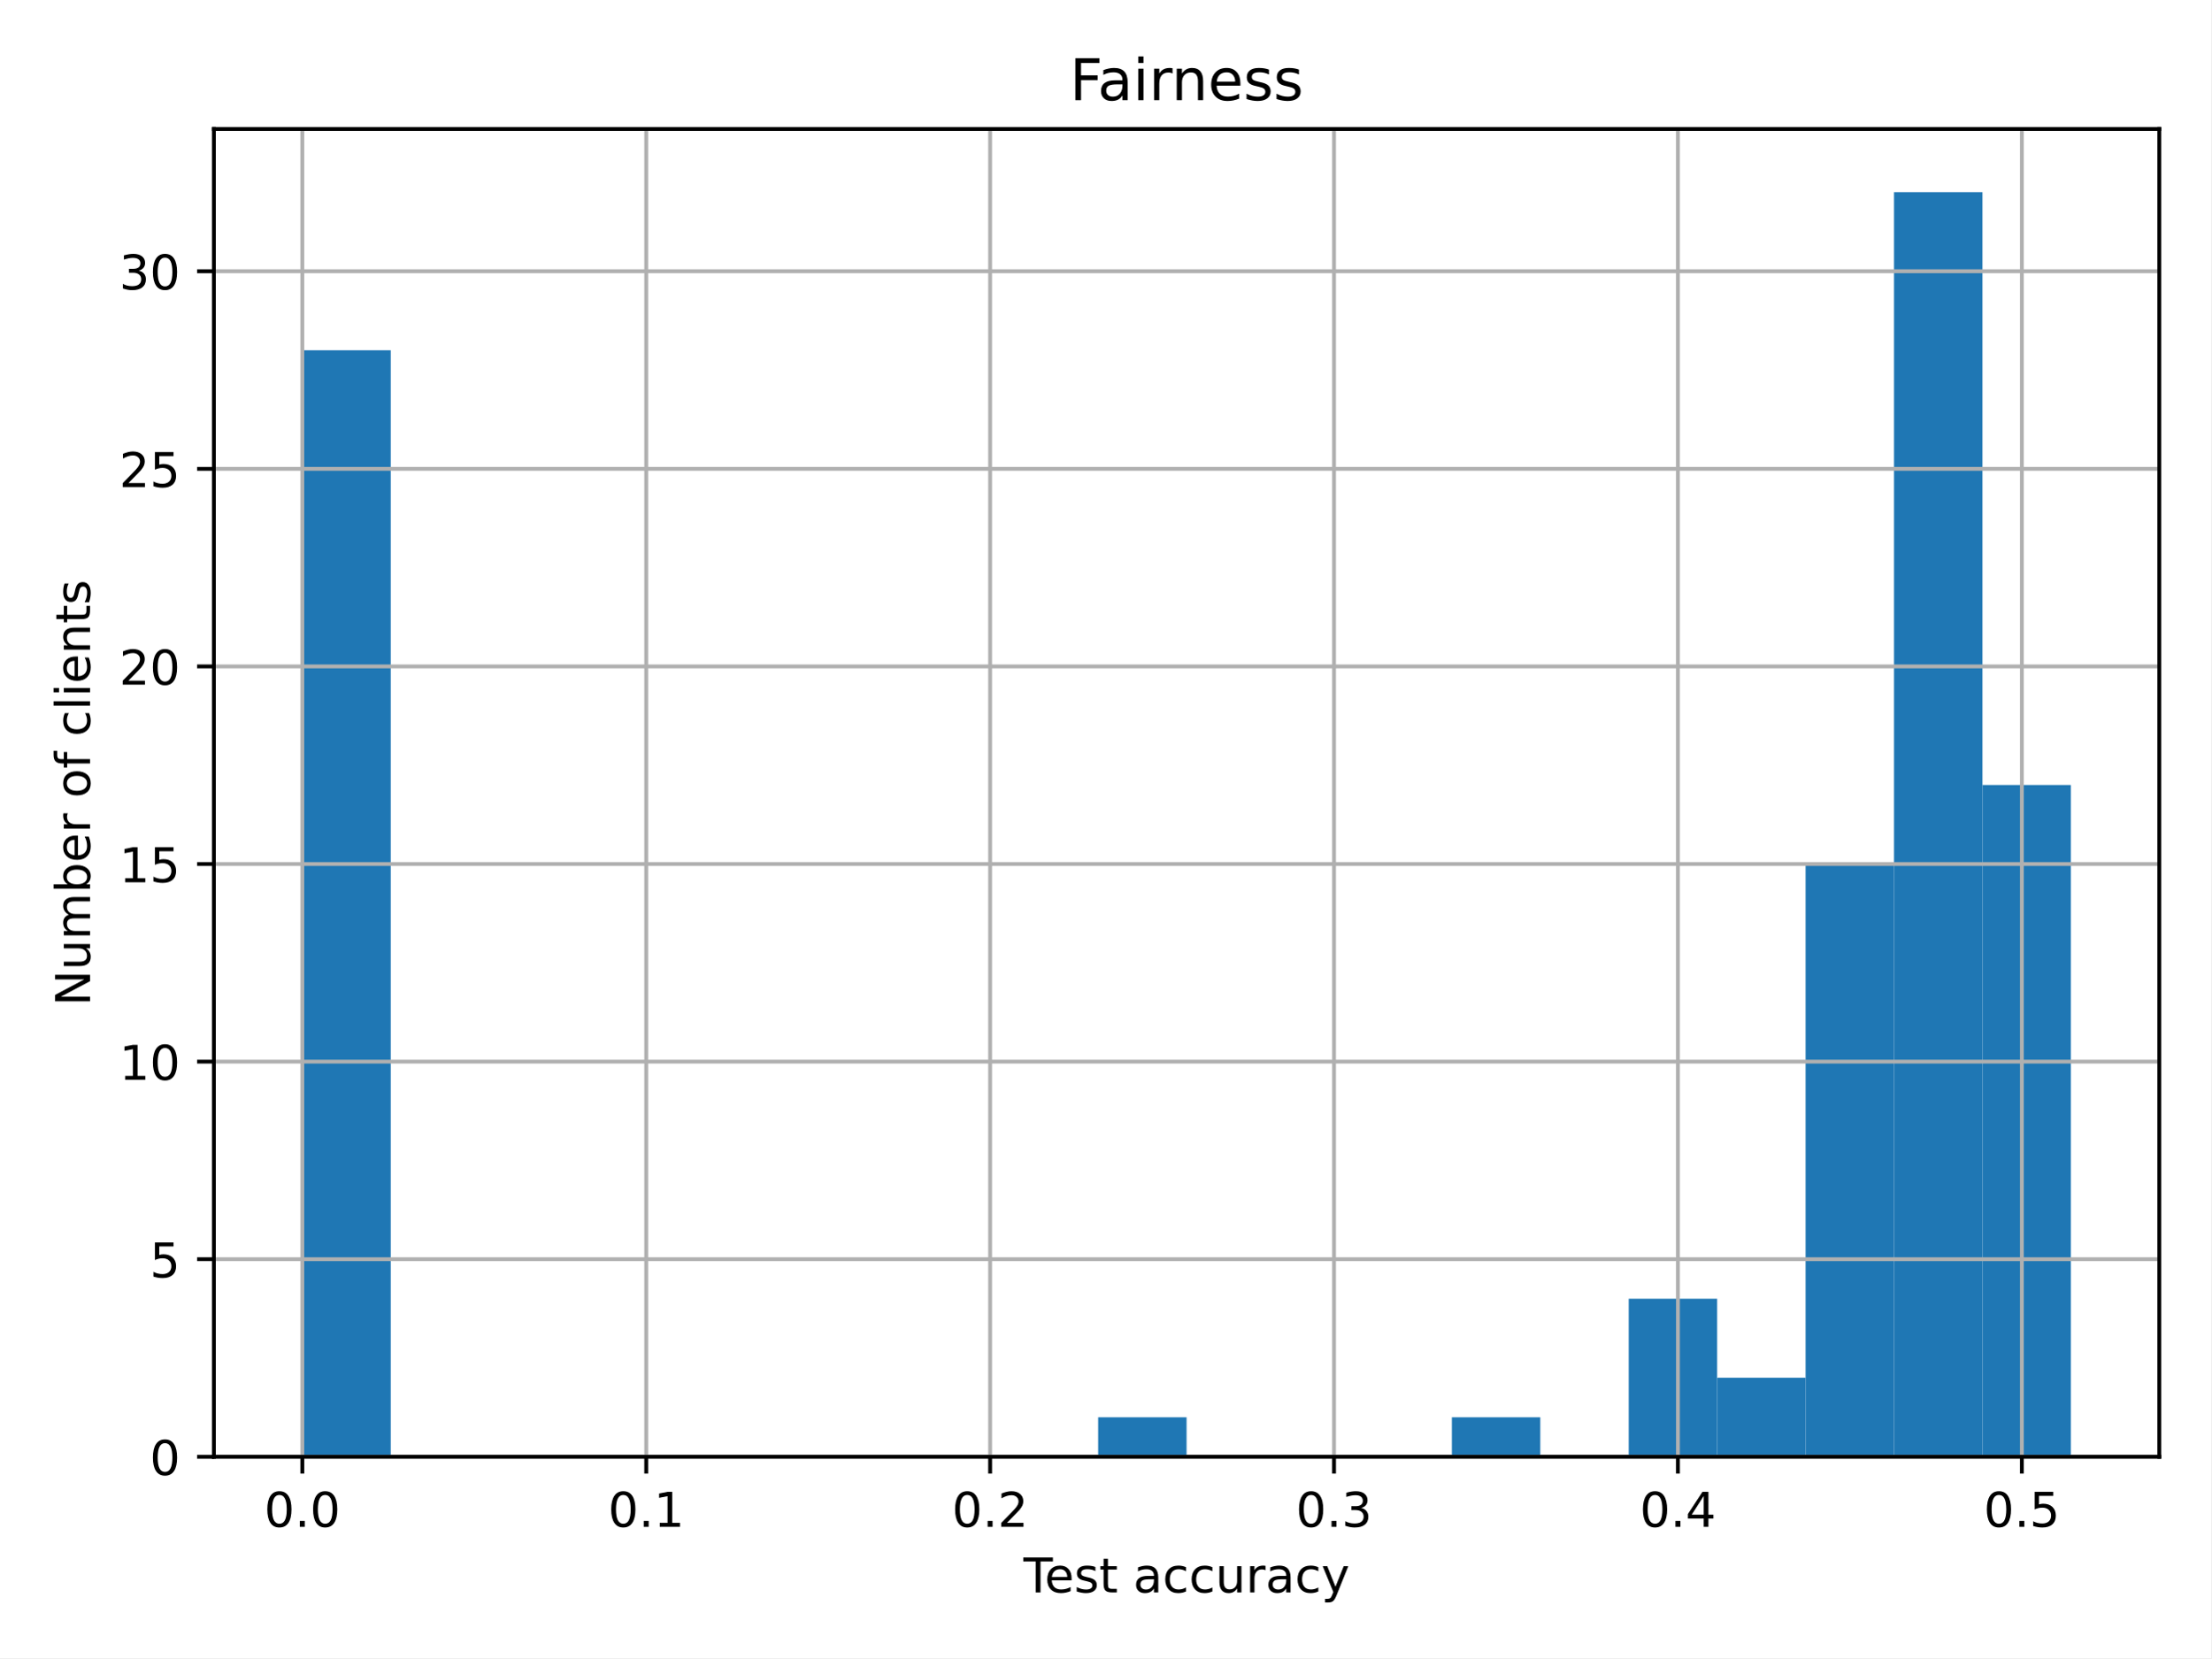
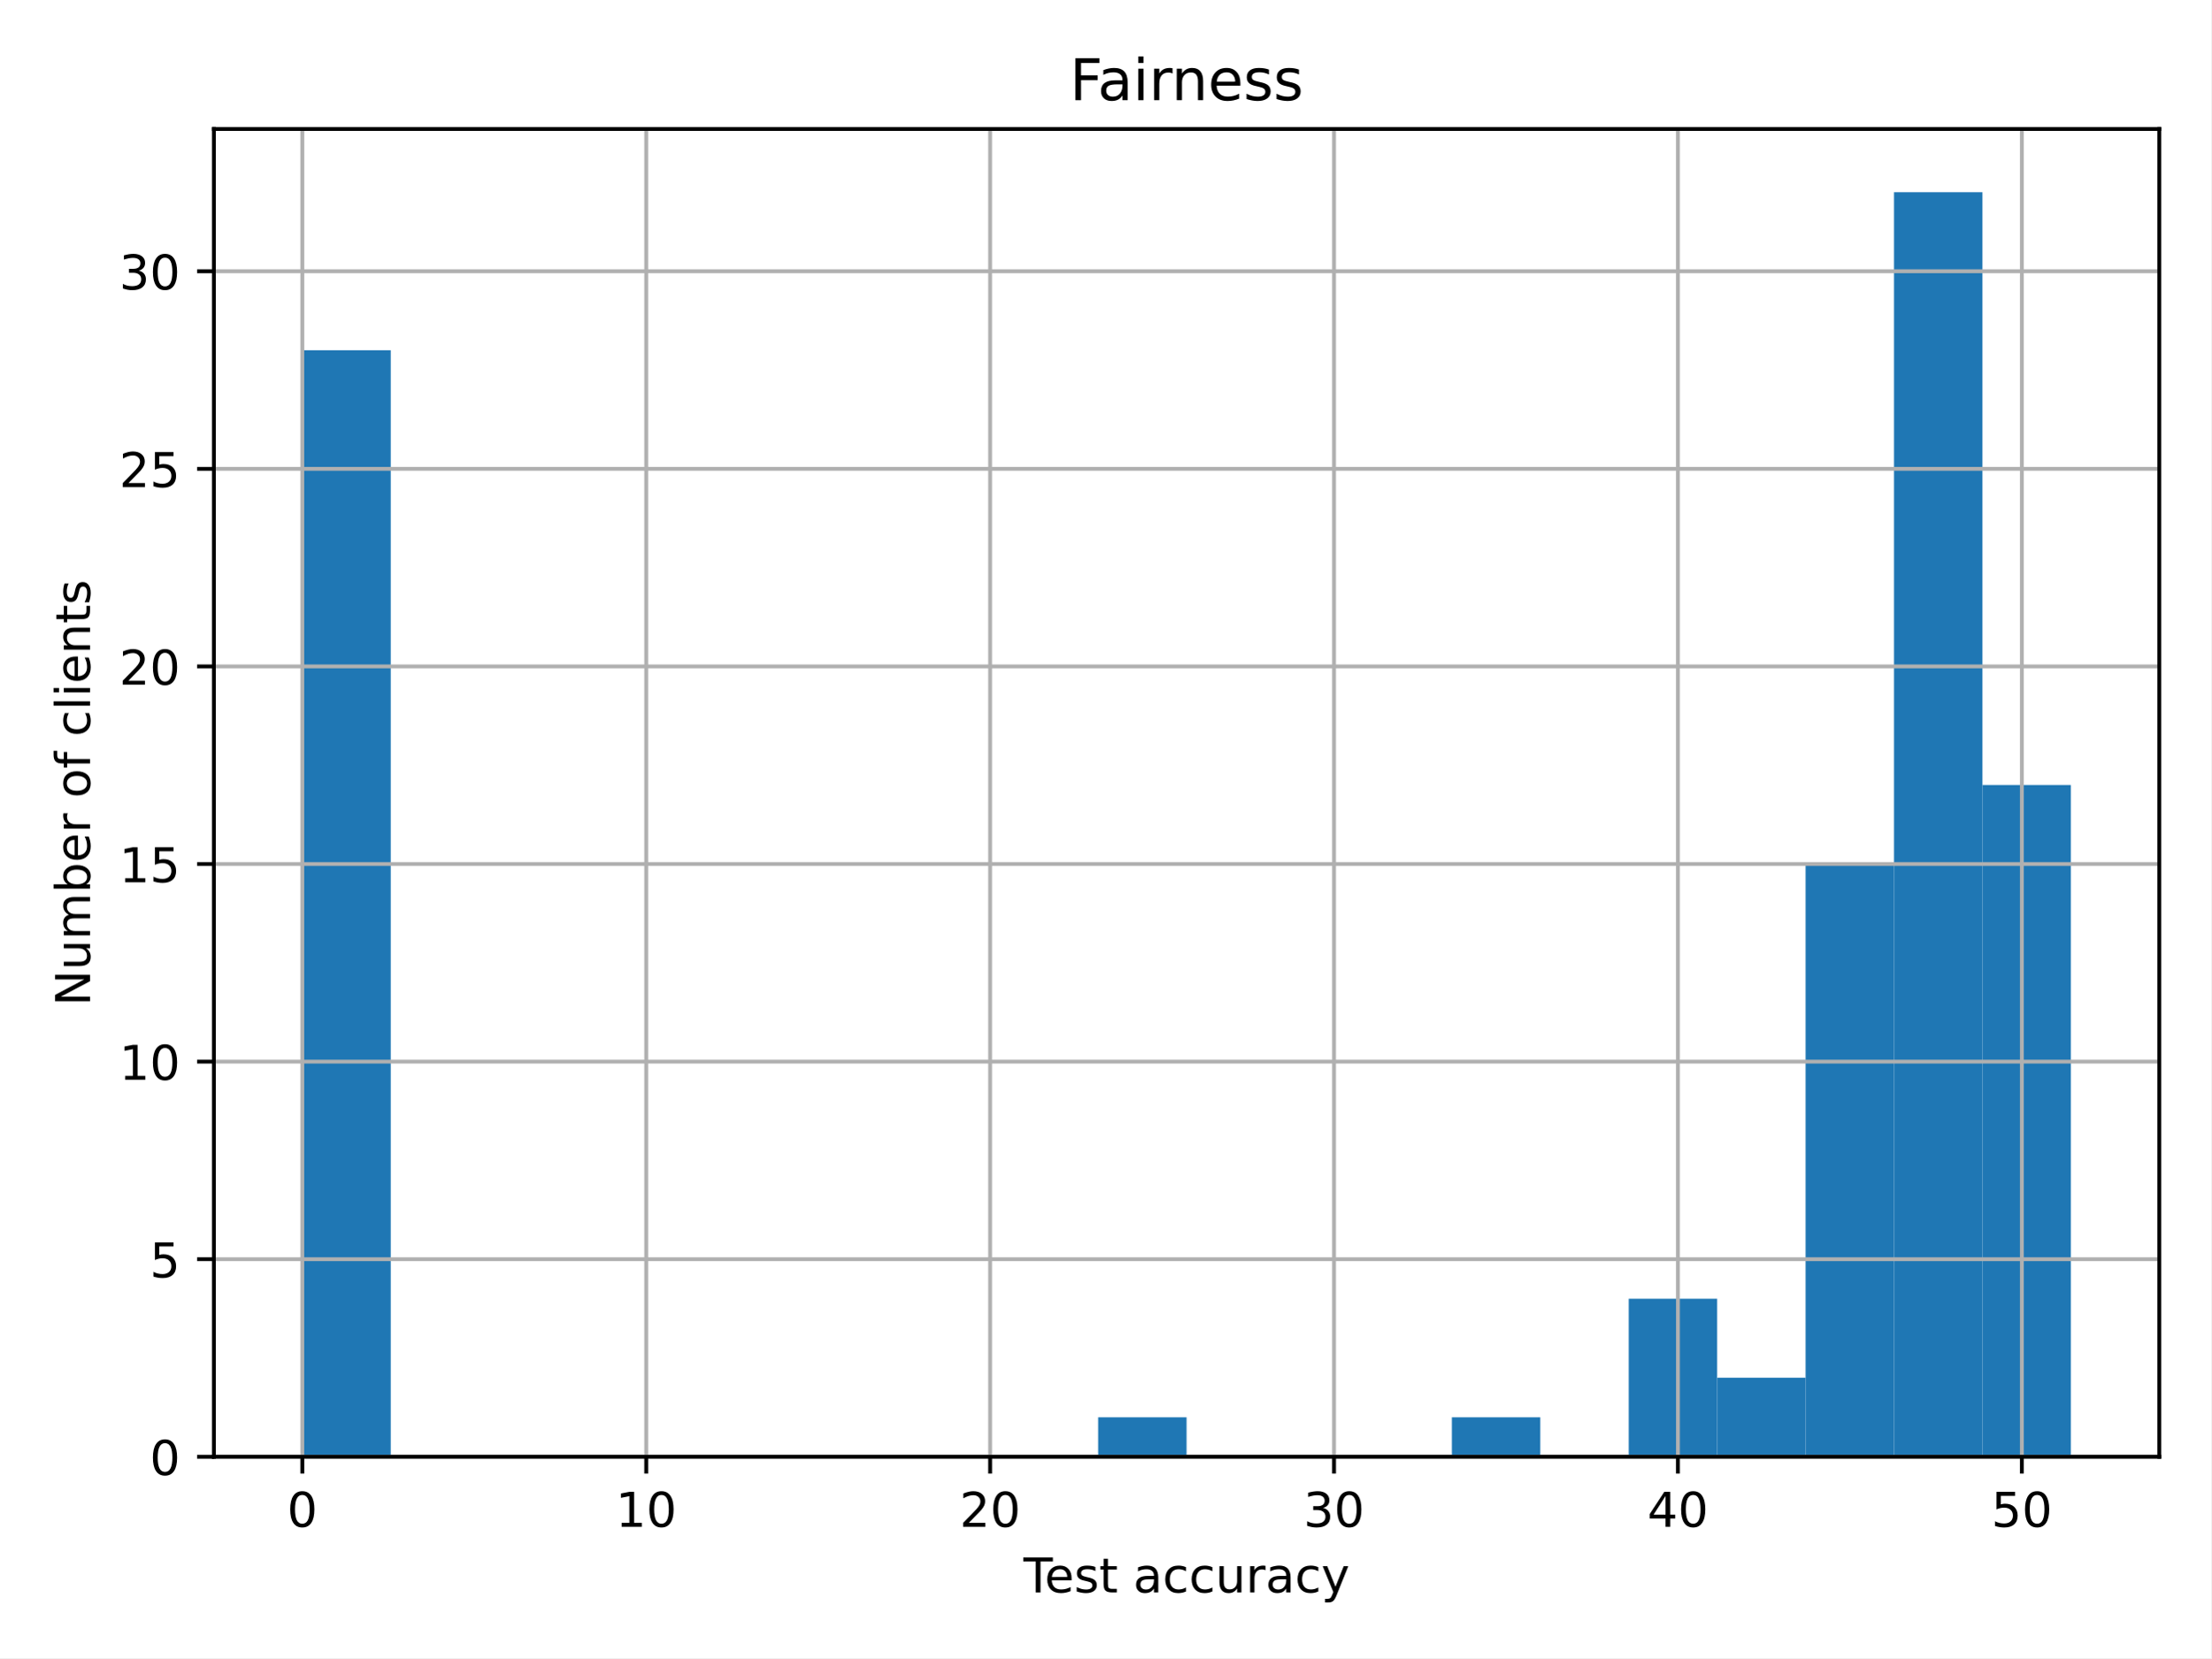
<svg xmlns="http://www.w3.org/2000/svg" xmlns:xlink="http://www.w3.org/1999/xlink" height="345.6pt" version="1.1" viewBox="0 0 460.8 345.6" width="460.8pt">
  <defs>
    <style type="text/css">*{stroke-linecap:butt;stroke-linejoin:round;}</style>
  </defs>
  <g id="figure_1">
    <g id="patch_1">
      <path d="M 0 345.6  L 460.8 345.6  L 460.8 0  L 0 0  z " style="fill:#ffffff;" />
    </g>
    <g id="axes_1">
      <g id="patch_2">
        <path d="M 44.57 303.64  L 450 303.64  L 450 26.88  L 44.57 26.88  z " style="fill:#ffffff;" />
      </g>
      <g id="patch_3">
-         <path clip-path="url(#p9d88fb2e87)" d="M 62.999 303.64  L 81.427 303.64  L 81.427 73.007  L 62.999 73.007  z " style="fill:#1f77b4;" />
+         <path clip-path="url(#p32e1070ee9)" d="M 62.999 303.64  L 81.427 303.64  L 81.427 73.007  L 62.999 73.007  z " style="fill:#1f77b4;" />
      </g>
      <g id="patch_4">
-         <path clip-path="url(#p9d88fb2e87)" d="M 81.427 303.64  L 99.856 303.64  L 99.856 303.64  L 81.427 303.64  z " style="fill:#1f77b4;" />
+         <path clip-path="url(#p32e1070ee9)" d="M 81.427 303.64  L 99.856 303.64  L 99.856 303.64  L 81.427 303.64  z " style="fill:#1f77b4;" />
      </g>
      <g id="patch_5">
-         <path clip-path="url(#p9d88fb2e87)" d="M 99.856 303.64  L 118.285 303.64  L 118.285 303.64  L 99.856 303.64  z " style="fill:#1f77b4;" />
+         <path clip-path="url(#p32e1070ee9)" d="M 99.856 303.64  L 118.285 303.64  L 118.285 303.64  L 99.856 303.64  z " style="fill:#1f77b4;" />
      </g>
      <g id="patch_6">
-         <path clip-path="url(#p9d88fb2e87)" d="M 118.285 303.64  L 136.713 303.64  L 136.713 303.64  L 118.285 303.64  z " style="fill:#1f77b4;" />
+         <path clip-path="url(#p32e1070ee9)" d="M 118.285 303.64  L 136.713 303.64  L 136.713 303.64  L 118.285 303.64  z " style="fill:#1f77b4;" />
      </g>
      <g id="patch_7">
-         <path clip-path="url(#p9d88fb2e87)" d="M 136.713 303.64  L 155.142 303.64  L 155.142 303.64  L 136.713 303.64  z " style="fill:#1f77b4;" />
+         <path clip-path="url(#p32e1070ee9)" d="M 136.713 303.64  L 155.142 303.64  L 155.142 303.64  L 136.713 303.64  z " style="fill:#1f77b4;" />
      </g>
      <g id="patch_8">
-         <path clip-path="url(#p9d88fb2e87)" d="M 155.142 303.64  L 173.57 303.64  L 173.57 303.64  L 155.142 303.64  z " style="fill:#1f77b4;" />
+         <path clip-path="url(#p32e1070ee9)" d="M 155.142 303.64  L 173.57 303.64  L 173.57 303.64  L 155.142 303.64  z " style="fill:#1f77b4;" />
      </g>
      <g id="patch_9">
-         <path clip-path="url(#p9d88fb2e87)" d="M 173.57 303.64  L 191.999 303.64  L 191.999 303.64  L 173.57 303.64  z " style="fill:#1f77b4;" />
+         <path clip-path="url(#p32e1070ee9)" d="M 173.57 303.64  L 191.999 303.64  L 191.999 303.64  L 173.57 303.64  z " style="fill:#1f77b4;" />
      </g>
      <g id="patch_10">
-         <path clip-path="url(#p9d88fb2e87)" d="M 191.999 303.64  L 210.428 303.64  L 210.428 303.64  L 191.999 303.64  z " style="fill:#1f77b4;" />
+         <path clip-path="url(#p32e1070ee9)" d="M 191.999 303.64  L 210.428 303.64  L 210.428 303.64  L 191.999 303.64  z " style="fill:#1f77b4;" />
      </g>
      <g id="patch_11">
-         <path clip-path="url(#p9d88fb2e87)" d="M 210.428 303.64  L 228.856 303.64  L 228.856 303.64  L 210.428 303.64  z " style="fill:#1f77b4;" />
+         <path clip-path="url(#p32e1070ee9)" d="M 210.428 303.64  L 228.856 303.64  L 228.856 303.64  L 210.428 303.64  z " style="fill:#1f77b4;" />
      </g>
      <g id="patch_12">
-         <path clip-path="url(#p9d88fb2e87)" d="M 228.856 303.64  L 247.285 303.64  L 247.285 295.403  L 228.856 295.403  z " style="fill:#1f77b4;" />
+         <path clip-path="url(#p32e1070ee9)" d="M 228.856 303.64  L 247.285 303.64  L 247.285 295.403  L 228.856 295.403  z " style="fill:#1f77b4;" />
      </g>
      <g id="patch_13">
-         <path clip-path="url(#p9d88fb2e87)" d="M 247.285 303.64  L 265.714 303.64  L 265.714 303.64  L 247.285 303.64  z " style="fill:#1f77b4;" />
+         <path clip-path="url(#p32e1070ee9)" d="M 247.285 303.64  L 265.714 303.64  L 265.714 303.64  L 247.285 303.64  z " style="fill:#1f77b4;" />
      </g>
      <g id="patch_14">
-         <path clip-path="url(#p9d88fb2e87)" d="M 265.714 303.64  L 284.142 303.64  L 284.142 303.64  L 265.714 303.64  z " style="fill:#1f77b4;" />
+         <path clip-path="url(#p32e1070ee9)" d="M 265.714 303.64  L 284.142 303.64  L 284.142 303.64  L 265.714 303.64  z " style="fill:#1f77b4;" />
      </g>
      <g id="patch_15">
-         <path clip-path="url(#p9d88fb2e87)" d="M 284.142 303.64  L 302.571 303.64  L 302.571 303.64  L 284.142 303.64  z " style="fill:#1f77b4;" />
+         <path clip-path="url(#p32e1070ee9)" d="M 284.142 303.64  L 302.571 303.64  L 302.571 303.64  L 284.142 303.64  z " style="fill:#1f77b4;" />
      </g>
      <g id="patch_16">
-         <path clip-path="url(#p9d88fb2e87)" d="M 302.571 303.64  L 321 303.64  L 321 295.403  L 302.571 295.403  z " style="fill:#1f77b4;" />
+         <path clip-path="url(#p32e1070ee9)" d="M 302.571 303.64  L 321 303.64  L 321 295.403  L 302.571 295.403  z " style="fill:#1f77b4;" />
      </g>
      <g id="patch_17">
-         <path clip-path="url(#p9d88fb2e87)" d="M 321 303.64  L 339.428 303.64  L 339.428 303.64  L 321 303.64  z " style="fill:#1f77b4;" />
+         <path clip-path="url(#p32e1070ee9)" d="M 321 303.64  L 339.428 303.64  L 339.428 303.64  L 321 303.64  z " style="fill:#1f77b4;" />
      </g>
      <g id="patch_18">
-         <path clip-path="url(#p9d88fb2e87)" d="M 339.428 303.64  L 357.857 303.64  L 357.857 270.692  L 339.428 270.692  z " style="fill:#1f77b4;" />
+         <path clip-path="url(#p32e1070ee9)" d="M 339.428 303.64  L 357.857 303.64  L 357.857 270.692  L 339.428 270.692  z " style="fill:#1f77b4;" />
      </g>
      <g id="patch_19">
-         <path clip-path="url(#p9d88fb2e87)" d="M 357.857 303.64  L 376.285 303.64  L 376.285 287.166  L 357.857 287.166  z " style="fill:#1f77b4;" />
+         <path clip-path="url(#p32e1070ee9)" d="M 357.857 303.64  L 376.285 303.64  L 376.285 287.166  L 357.857 287.166  z " style="fill:#1f77b4;" />
      </g>
      <g id="patch_20">
-         <path clip-path="url(#p9d88fb2e87)" d="M 376.285 303.64  L 394.714 303.64  L 394.714 180.086  L 376.285 180.086  z " style="fill:#1f77b4;" />
+         <path clip-path="url(#p32e1070ee9)" d="M 376.285 303.64  L 394.714 303.64  L 394.714 180.086  L 376.285 180.086  z " style="fill:#1f77b4;" />
      </g>
      <g id="patch_21">
-         <path clip-path="url(#p9d88fb2e87)" d="M 394.714 303.64  L 413.143 303.64  L 413.143 40.059  L 394.714 40.059  z " style="fill:#1f77b4;" />
+         <path clip-path="url(#p32e1070ee9)" d="M 394.714 303.64  L 413.143 303.64  L 413.143 40.059  L 394.714 40.059  z " style="fill:#1f77b4;" />
      </g>
      <g id="patch_22">
-         <path clip-path="url(#p9d88fb2e87)" d="M 413.143 303.64  L 431.571 303.64  L 431.571 163.613  L 413.143 163.613  z " style="fill:#1f77b4;" />
+         <path clip-path="url(#p32e1070ee9)" d="M 413.143 303.64  L 431.571 303.64  L 431.571 163.613  L 413.143 163.613  z " style="fill:#1f77b4;" />
      </g>
      <g id="matplotlib.axis_1">
        <g id="xtick_1">
          <g id="line2d_1">
-             <path clip-path="url(#p9d88fb2e87)" d="M 62.999 303.64  L 62.999 26.88  " style="fill:none;stroke:#b0b0b0;stroke-linecap:square;stroke-width:0.8;" />
+             <path clip-path="url(#p32e1070ee9)" d="M 62.999 303.64  L 62.999 26.88  " style="fill:none;stroke:#b0b0b0;stroke-linecap:square;stroke-width:0.8;" />
          </g>
          <g id="line2d_2">
            <defs>
-               <path d="M 0 0  L 0 3.5  " id="m261ee762de" style="stroke:#000000;stroke-width:0.8;" />
+               <path d="M 0 0  L 0 3.5  " id="m77d3bc9bc2" style="stroke:#000000;stroke-width:0.8;" />
            </defs>
            <g>
-               <use style="stroke:#000000;stroke-width:0.8;" x="62.999" xlink:href="#m261ee762de" y="303.64" />
+               <use style="stroke:#000000;stroke-width:0.8;" x="62.999" xlink:href="#m77d3bc9bc2" y="303.64" />
            </g>
          </g>
          <g id="text_1">
-             <g transform="translate(55.04707 318.2384)scale(0.1 -0.1)">
+             <g transform="translate(59.81739 318.2384)scale(0.1 -0.1)">
              <defs>
                <path d="M 2034 4250  Q 1547 4250 1301 3770  Q 1056 3291 1056 2328  Q 1056 1369 1301 889  Q 1547 409 2034 409  Q 2525 409 2770 889  Q 3016 1369 3016 2328  Q 3016 3291 2770 3770  Q 2525 4250 2034 4250  z M 2034 4750  Q 2819 4750 3233 4129  Q 3647 3509 3647 2328  Q 3647 1150 3233 529  Q 2819 -91 2034 -91  Q 1250 -91 836 529  Q 422 1150 422 2328  Q 422 3509 836 4129  Q 1250 4750 2034 4750  z " id="DejaVuSans-30" transform="scale(0.015625)" />
-                 <path d="M 684 794  L 1344 794  L 1344 0  L 684 0  L 684 794  z " id="DejaVuSans-2e" transform="scale(0.015625)" />
              </defs>
              <use xlink:href="#DejaVuSans-30" />
-               <use x="63.623" xlink:href="#DejaVuSans-2e" />
-               <use x="95.41" xlink:href="#DejaVuSans-30" />
            </g>
          </g>
        </g>
        <g id="xtick_2">
          <g id="line2d_3">
-             <path clip-path="url(#p9d88fb2e87)" d="M 134.671 303.64  L 134.671 26.88  " style="fill:none;stroke:#b0b0b0;stroke-linecap:square;stroke-width:0.8;" />
+             <path clip-path="url(#p32e1070ee9)" d="M 134.671 303.64  L 134.671 26.88  " style="fill:none;stroke:#b0b0b0;stroke-linecap:square;stroke-width:0.8;" />
          </g>
          <g id="line2d_4">
            <g>
-               <use style="stroke:#000000;stroke-width:0.8;" x="134.671" xlink:href="#m261ee762de" y="303.64" />
+               <use style="stroke:#000000;stroke-width:0.8;" x="134.671" xlink:href="#m77d3bc9bc2" y="303.64" />
            </g>
          </g>
          <g id="text_2">
-             <g transform="translate(126.7197 318.2384)scale(0.1 -0.1)">
+             <g transform="translate(128.3088 318.2384)scale(0.1 -0.1)">
              <defs>
                <path d="M 794 531  L 1825 531  L 1825 4091  L 703 3866  L 703 4441  L 1819 4666  L 2450 4666  L 2450 531  L 3481 531  L 3481 0  L 794 0  L 794 531  z " id="DejaVuSans-31" transform="scale(0.015625)" />
              </defs>
-               <use xlink:href="#DejaVuSans-30" />
-               <use x="63.623" xlink:href="#DejaVuSans-2e" />
-               <use x="95.41" xlink:href="#DejaVuSans-31" />
+               <use xlink:href="#DejaVuSans-31" />
+               <use x="63.623" xlink:href="#DejaVuSans-30" />
            </g>
          </g>
        </g>
        <g id="xtick_3">
          <g id="line2d_5">
-             <path clip-path="url(#p9d88fb2e87)" d="M 206.344 303.64  L 206.344 26.88  " style="fill:none;stroke:#b0b0b0;stroke-linecap:square;stroke-width:0.8;" />
+             <path clip-path="url(#p32e1070ee9)" d="M 206.344 303.64  L 206.344 26.88  " style="fill:none;stroke:#b0b0b0;stroke-linecap:square;stroke-width:0.8;" />
          </g>
          <g id="line2d_6">
            <g>
-               <use style="stroke:#000000;stroke-width:0.8;" x="206.344" xlink:href="#m261ee762de" y="303.64" />
+               <use style="stroke:#000000;stroke-width:0.8;" x="206.344" xlink:href="#m77d3bc9bc2" y="303.64" />
            </g>
          </g>
          <g id="text_3">
-             <g transform="translate(198.3923 318.2384)scale(0.1 -0.1)">
+             <g transform="translate(199.9814 318.2384)scale(0.1 -0.1)">
              <defs>
                <path d="M 1228 531  L 3431 531  L 3431 0  L 469 0  L 469 531  Q 828 903 1448 1529  Q 2069 2156 2228 2338  Q 2531 2678 2651 2914  Q 2772 3150 2772 3378  Q 2772 3750 2511 3984  Q 2250 4219 1831 4219  Q 1534 4219 1204 4116  Q 875 4013 500 3803  L 500 4441  Q 881 4594 1212 4672  Q 1544 4750 1819 4750  Q 2544 4750 2975 4387  Q 3406 4025 3406 3419  Q 3406 3131 3298 2873  Q 3191 2616 2906 2266  Q 2828 2175 2409 1742  Q 1991 1309 1228 531  z " id="DejaVuSans-32" transform="scale(0.015625)" />
              </defs>
-               <use xlink:href="#DejaVuSans-30" />
-               <use x="63.623" xlink:href="#DejaVuSans-2e" />
-               <use x="95.41" xlink:href="#DejaVuSans-32" />
+               <use xlink:href="#DejaVuSans-32" />
+               <use x="63.623" xlink:href="#DejaVuSans-30" />
            </g>
          </g>
        </g>
        <g id="xtick_4">
          <g id="line2d_7">
-             <path clip-path="url(#p9d88fb2e87)" d="M 278.017 303.64  L 278.017 26.88  " style="fill:none;stroke:#b0b0b0;stroke-linecap:square;stroke-width:0.8;" />
+             <path clip-path="url(#p32e1070ee9)" d="M 278.017 303.64  L 278.017 26.88  " style="fill:none;stroke:#b0b0b0;stroke-linecap:square;stroke-width:0.8;" />
          </g>
          <g id="line2d_8">
            <g>
-               <use style="stroke:#000000;stroke-width:0.8;" x="278.017" xlink:href="#m261ee762de" y="303.64" />
+               <use style="stroke:#000000;stroke-width:0.8;" x="278.017" xlink:href="#m77d3bc9bc2" y="303.64" />
            </g>
          </g>
          <g id="text_4">
-             <g transform="translate(270.065 318.2384)scale(0.1 -0.1)">
+             <g transform="translate(271.654 318.2384)scale(0.1 -0.1)">
              <defs>
                <path d="M 2597 2516  Q 3050 2419 3304 2112  Q 3559 1806 3559 1356  Q 3559 666 3084 287  Q 2609 -91 1734 -91  Q 1441 -91 1130 -33  Q 819 25 488 141  L 488 750  Q 750 597 1062 519  Q 1375 441 1716 441  Q 2309 441 2620 675  Q 2931 909 2931 1356  Q 2931 1769 2642 2001  Q 2353 2234 1838 2234  L 1294 2234  L 1294 2753  L 1863 2753  Q 2328 2753 2575 2939  Q 2822 3125 2822 3475  Q 2822 3834 2567 4026  Q 2313 4219 1838 4219  Q 1578 4219 1281 4162  Q 984 4106 628 3988  L 628 4550  Q 988 4650 1302 4700  Q 1616 4750 1894 4750  Q 2613 4750 3031 4423  Q 3450 4097 3450 3541  Q 3450 3153 3228 2886  Q 3006 2619 2597 2516  z " id="DejaVuSans-33" transform="scale(0.015625)" />
              </defs>
-               <use xlink:href="#DejaVuSans-30" />
-               <use x="63.623" xlink:href="#DejaVuSans-2e" />
-               <use x="95.41" xlink:href="#DejaVuSans-33" />
+               <use xlink:href="#DejaVuSans-33" />
+               <use x="63.623" xlink:href="#DejaVuSans-30" />
            </g>
          </g>
        </g>
        <g id="xtick_5">
          <g id="line2d_9">
-             <path clip-path="url(#p9d88fb2e87)" d="M 349.689 303.64  L 349.689 26.88  " style="fill:none;stroke:#b0b0b0;stroke-linecap:square;stroke-width:0.8;" />
+             <path clip-path="url(#p32e1070ee9)" d="M 349.689 303.64  L 349.689 26.88  " style="fill:none;stroke:#b0b0b0;stroke-linecap:square;stroke-width:0.8;" />
          </g>
          <g id="line2d_10">
            <g>
-               <use style="stroke:#000000;stroke-width:0.8;" x="349.689" xlink:href="#m261ee762de" y="303.64" />
+               <use style="stroke:#000000;stroke-width:0.8;" x="349.689" xlink:href="#m77d3bc9bc2" y="303.64" />
            </g>
          </g>
          <g id="text_5">
-             <g transform="translate(341.7376 318.2384)scale(0.1 -0.1)">
+             <g transform="translate(343.3267 318.2384)scale(0.1 -0.1)">
              <defs>
                <path d="M 2419 4116  L 825 1625  L 2419 1625  L 2419 4116  z M 2253 4666  L 3047 4666  L 3047 1625  L 3713 1625  L 3713 1100  L 3047 1100  L 3047 0  L 2419 0  L 2419 1100  L 313 1100  L 313 1709  L 2253 4666  z " id="DejaVuSans-34" transform="scale(0.015625)" />
              </defs>
-               <use xlink:href="#DejaVuSans-30" />
-               <use x="63.623" xlink:href="#DejaVuSans-2e" />
-               <use x="95.41" xlink:href="#DejaVuSans-34" />
+               <use xlink:href="#DejaVuSans-34" />
+               <use x="63.623" xlink:href="#DejaVuSans-30" />
            </g>
          </g>
        </g>
        <g id="xtick_6">
          <g id="line2d_11">
-             <path clip-path="url(#p9d88fb2e87)" d="M 421.362 303.64  L 421.362 26.88  " style="fill:none;stroke:#b0b0b0;stroke-linecap:square;stroke-width:0.8;" />
+             <path clip-path="url(#p32e1070ee9)" d="M 421.362 303.64  L 421.362 26.88  " style="fill:none;stroke:#b0b0b0;stroke-linecap:square;stroke-width:0.8;" />
          </g>
          <g id="line2d_12">
            <g>
-               <use style="stroke:#000000;stroke-width:0.8;" x="421.362" xlink:href="#m261ee762de" y="303.64" />
+               <use style="stroke:#000000;stroke-width:0.8;" x="421.362" xlink:href="#m77d3bc9bc2" y="303.64" />
            </g>
          </g>
          <g id="text_6">
-             <g transform="translate(413.4102 318.2384)scale(0.1 -0.1)">
+             <g transform="translate(414.9993 318.2384)scale(0.1 -0.1)">
              <defs>
                <path d="M 691 4666  L 3169 4666  L 3169 4134  L 1269 4134  L 1269 2991  Q 1406 3038 1543 3061  Q 1681 3084 1819 3084  Q 2600 3084 3056 2656  Q 3513 2228 3513 1497  Q 3513 744 3044 326  Q 2575 -91 1722 -91  Q 1428 -91 1123 -41  Q 819 9 494 109  L 494 744  Q 775 591 1075 516  Q 1375 441 1709 441  Q 2250 441 2565 725  Q 2881 1009 2881 1497  Q 2881 1984 2565 2268  Q 2250 2553 1709 2553  Q 1456 2553 1204 2497  Q 953 2441 691 2322  L 691 4666  z " id="DejaVuSans-35" transform="scale(0.015625)" />
              </defs>
-               <use xlink:href="#DejaVuSans-30" />
-               <use x="63.623" xlink:href="#DejaVuSans-2e" />
-               <use x="95.41" xlink:href="#DejaVuSans-35" />
+               <use xlink:href="#DejaVuSans-35" />
+               <use x="63.623" xlink:href="#DejaVuSans-30" />
            </g>
          </g>
        </g>
        <g id="text_7">
          <g transform="translate(213.2912 331.9166)scale(0.1 -0.1)">
            <defs>
              <path d="M -19 4666  L 3928 4666  L 3928 4134  L 2272 4134  L 2272 0  L 1638 0  L 1638 4134  L -19 4134  L -19 4666  z " id="DejaVuSans-54" transform="scale(0.015625)" />
              <path d="M 3597 1894  L 3597 1613  L 953 1613  Q 991 1019 1311 708  Q 1631 397 2203 397  Q 2534 397 2845 478  Q 3156 559 3463 722  L 3463 178  Q 3153 47 2828 -22  Q 2503 -91 2169 -91  Q 1331 -91 842 396  Q 353 884 353 1716  Q 353 2575 817 3079  Q 1281 3584 2069 3584  Q 2775 3584 3186 3129  Q 3597 2675 3597 1894  z M 3022 2063  Q 3016 2534 2758 2815  Q 2500 3097 2075 3097  Q 1594 3097 1305 2825  Q 1016 2553 972 2059  L 3022 2063  z " id="DejaVuSans-65" transform="scale(0.015625)" />
              <path d="M 2834 3397  L 2834 2853  Q 2591 2978 2328 3040  Q 2066 3103 1784 3103  Q 1356 3103 1142 2972  Q 928 2841 928 2578  Q 928 2378 1081 2264  Q 1234 2150 1697 2047  L 1894 2003  Q 2506 1872 2764 1633  Q 3022 1394 3022 966  Q 3022 478 2636 193  Q 2250 -91 1575 -91  Q 1294 -91 989 -36  Q 684 19 347 128  L 347 722  Q 666 556 975 473  Q 1284 391 1588 391  Q 1994 391 2212 530  Q 2431 669 2431 922  Q 2431 1156 2273 1281  Q 2116 1406 1581 1522  L 1381 1569  Q 847 1681 609 1914  Q 372 2147 372 2553  Q 372 3047 722 3315  Q 1072 3584 1716 3584  Q 2034 3584 2315 3537  Q 2597 3491 2834 3397  z " id="DejaVuSans-73" transform="scale(0.015625)" />
              <path d="M 1172 4494  L 1172 3500  L 2356 3500  L 2356 3053  L 1172 3053  L 1172 1153  Q 1172 725 1289 603  Q 1406 481 1766 481  L 2356 481  L 2356 0  L 1766 0  Q 1100 0 847 248  Q 594 497 594 1153  L 594 3053  L 172 3053  L 172 3500  L 594 3500  L 594 4494  L 1172 4494  z " id="DejaVuSans-74" transform="scale(0.015625)" />
              <path id="DejaVuSans-20" transform="scale(0.015625)" />
              <path d="M 2194 1759  Q 1497 1759 1228 1600  Q 959 1441 959 1056  Q 959 750 1161 570  Q 1363 391 1709 391  Q 2188 391 2477 730  Q 2766 1069 2766 1631  L 2766 1759  L 2194 1759  z M 3341 1997  L 3341 0  L 2766 0  L 2766 531  Q 2569 213 2275 61  Q 1981 -91 1556 -91  Q 1019 -91 701 211  Q 384 513 384 1019  Q 384 1609 779 1909  Q 1175 2209 1959 2209  L 2766 2209  L 2766 2266  Q 2766 2663 2505 2880  Q 2244 3097 1772 3097  Q 1472 3097 1187 3025  Q 903 2953 641 2809  L 641 3341  Q 956 3463 1253 3523  Q 1550 3584 1831 3584  Q 2591 3584 2966 3190  Q 3341 2797 3341 1997  z " id="DejaVuSans-61" transform="scale(0.015625)" />
              <path d="M 3122 3366  L 3122 2828  Q 2878 2963 2633 3030  Q 2388 3097 2138 3097  Q 1578 3097 1268 2742  Q 959 2388 959 1747  Q 959 1106 1268 751  Q 1578 397 2138 397  Q 2388 397 2633 464  Q 2878 531 3122 666  L 3122 134  Q 2881 22 2623 -34  Q 2366 -91 2075 -91  Q 1284 -91 818 406  Q 353 903 353 1747  Q 353 2603 823 3093  Q 1294 3584 2113 3584  Q 2378 3584 2631 3529  Q 2884 3475 3122 3366  z " id="DejaVuSans-63" transform="scale(0.015625)" />
              <path d="M 544 1381  L 544 3500  L 1119 3500  L 1119 1403  Q 1119 906 1312 657  Q 1506 409 1894 409  Q 2359 409 2629 706  Q 2900 1003 2900 1516  L 2900 3500  L 3475 3500  L 3475 0  L 2900 0  L 2900 538  Q 2691 219 2414 64  Q 2138 -91 1772 -91  Q 1169 -91 856 284  Q 544 659 544 1381  z M 1991 3584  L 1991 3584  z " id="DejaVuSans-75" transform="scale(0.015625)" />
              <path d="M 2631 2963  Q 2534 3019 2420 3045  Q 2306 3072 2169 3072  Q 1681 3072 1420 2755  Q 1159 2438 1159 1844  L 1159 0  L 581 0  L 581 3500  L 1159 3500  L 1159 2956  Q 1341 3275 1631 3429  Q 1922 3584 2338 3584  Q 2397 3584 2469 3576  Q 2541 3569 2628 3553  L 2631 2963  z " id="DejaVuSans-72" transform="scale(0.015625)" />
              <path d="M 2059 -325  Q 1816 -950 1584 -1140  Q 1353 -1331 966 -1331  L 506 -1331  L 506 -850  L 844 -850  Q 1081 -850 1212 -737  Q 1344 -625 1503 -206  L 1606 56  L 191 3500  L 800 3500  L 1894 763  L 2988 3500  L 3597 3500  L 2059 -325  z " id="DejaVuSans-79" transform="scale(0.015625)" />
            </defs>
            <use xlink:href="#DejaVuSans-54" />
            <use x="44.084" xlink:href="#DejaVuSans-65" />
            <use x="105.607" xlink:href="#DejaVuSans-73" />
            <use x="157.707" xlink:href="#DejaVuSans-74" />
            <use x="196.916" xlink:href="#DejaVuSans-20" />
            <use x="228.703" xlink:href="#DejaVuSans-61" />
            <use x="289.982" xlink:href="#DejaVuSans-63" />
            <use x="344.963" xlink:href="#DejaVuSans-63" />
            <use x="399.943" xlink:href="#DejaVuSans-75" />
            <use x="463.322" xlink:href="#DejaVuSans-72" />
            <use x="504.436" xlink:href="#DejaVuSans-61" />
            <use x="565.715" xlink:href="#DejaVuSans-63" />
            <use x="620.695" xlink:href="#DejaVuSans-79" />
          </g>
        </g>
      </g>
      <g id="matplotlib.axis_2">
        <g id="ytick_1">
          <g id="line2d_13">
-             <path clip-path="url(#p9d88fb2e87)" d="M 44.57 303.64  L 450 303.64  " style="fill:none;stroke:#b0b0b0;stroke-linecap:square;stroke-width:0.8;" />
+             <path clip-path="url(#p32e1070ee9)" d="M 44.57 303.64  L 450 303.64  " style="fill:none;stroke:#b0b0b0;stroke-linecap:square;stroke-width:0.8;" />
          </g>
          <g id="line2d_14">
            <defs>
-               <path d="M 0 0  L -3.5 0  " id="m1b14398b1f" style="stroke:#000000;stroke-width:0.8;" />
+               <path d="M 0 0  L -3.5 0  " id="m332f6126f9" style="stroke:#000000;stroke-width:0.8;" />
            </defs>
            <g>
-               <use style="stroke:#000000;stroke-width:0.8;" x="44.57" xlink:href="#m1b14398b1f" y="303.64" />
+               <use style="stroke:#000000;stroke-width:0.8;" x="44.57" xlink:href="#m332f6126f9" y="303.64" />
            </g>
          </g>
          <g id="text_8">
            <g transform="translate(31.2075 307.4392)scale(0.1 -0.1)">
              <use xlink:href="#DejaVuSans-30" />
            </g>
          </g>
        </g>
        <g id="ytick_2">
          <g id="line2d_15">
-             <path clip-path="url(#p9d88fb2e87)" d="M 44.57 262.455  L 450 262.455  " style="fill:none;stroke:#b0b0b0;stroke-linecap:square;stroke-width:0.8;" />
+             <path clip-path="url(#p32e1070ee9)" d="M 44.57 262.455  L 450 262.455  " style="fill:none;stroke:#b0b0b0;stroke-linecap:square;stroke-width:0.8;" />
          </g>
          <g id="line2d_16">
            <g>
-               <use style="stroke:#000000;stroke-width:0.8;" x="44.57" xlink:href="#m1b14398b1f" y="262.455" />
+               <use style="stroke:#000000;stroke-width:0.8;" x="44.57" xlink:href="#m332f6126f9" y="262.455" />
            </g>
          </g>
          <g id="text_9">
            <g transform="translate(31.2075 266.2547)scale(0.1 -0.1)">
              <use xlink:href="#DejaVuSans-35" />
            </g>
          </g>
        </g>
        <g id="ytick_3">
          <g id="line2d_17">
-             <path clip-path="url(#p9d88fb2e87)" d="M 44.57 221.271  L 450 221.271  " style="fill:none;stroke:#b0b0b0;stroke-linecap:square;stroke-width:0.8;" />
+             <path clip-path="url(#p32e1070ee9)" d="M 44.57 221.271  L 450 221.271  " style="fill:none;stroke:#b0b0b0;stroke-linecap:square;stroke-width:0.8;" />
          </g>
          <g id="line2d_18">
            <g>
-               <use style="stroke:#000000;stroke-width:0.8;" x="44.57" xlink:href="#m1b14398b1f" y="221.271" />
+               <use style="stroke:#000000;stroke-width:0.8;" x="44.57" xlink:href="#m332f6126f9" y="221.271" />
            </g>
          </g>
          <g id="text_10">
            <g transform="translate(24.845 225.0702)scale(0.1 -0.1)">
              <use xlink:href="#DejaVuSans-31" />
              <use x="63.623" xlink:href="#DejaVuSans-30" />
            </g>
          </g>
        </g>
        <g id="ytick_4">
          <g id="line2d_19">
-             <path clip-path="url(#p9d88fb2e87)" d="M 44.57 180.086  L 450 180.086  " style="fill:none;stroke:#b0b0b0;stroke-linecap:square;stroke-width:0.8;" />
+             <path clip-path="url(#p32e1070ee9)" d="M 44.57 180.086  L 450 180.086  " style="fill:none;stroke:#b0b0b0;stroke-linecap:square;stroke-width:0.8;" />
          </g>
          <g id="line2d_20">
            <g>
-               <use style="stroke:#000000;stroke-width:0.8;" x="44.57" xlink:href="#m1b14398b1f" y="180.086" />
+               <use style="stroke:#000000;stroke-width:0.8;" x="44.57" xlink:href="#m332f6126f9" y="180.086" />
            </g>
          </g>
          <g id="text_11">
            <g transform="translate(24.845 183.8856)scale(0.1 -0.1)">
              <use xlink:href="#DejaVuSans-31" />
              <use x="63.623" xlink:href="#DejaVuSans-35" />
            </g>
          </g>
        </g>
        <g id="ytick_5">
          <g id="line2d_21">
-             <path clip-path="url(#p9d88fb2e87)" d="M 44.57 138.902  L 450 138.902  " style="fill:none;stroke:#b0b0b0;stroke-linecap:square;stroke-width:0.8;" />
+             <path clip-path="url(#p32e1070ee9)" d="M 44.57 138.902  L 450 138.902  " style="fill:none;stroke:#b0b0b0;stroke-linecap:square;stroke-width:0.8;" />
          </g>
          <g id="line2d_22">
            <g>
-               <use style="stroke:#000000;stroke-width:0.8;" x="44.57" xlink:href="#m1b14398b1f" y="138.902" />
+               <use style="stroke:#000000;stroke-width:0.8;" x="44.57" xlink:href="#m332f6126f9" y="138.902" />
            </g>
          </g>
          <g id="text_12">
            <g transform="translate(24.845 142.7011)scale(0.1 -0.1)">
              <use xlink:href="#DejaVuSans-32" />
              <use x="63.623" xlink:href="#DejaVuSans-30" />
            </g>
          </g>
        </g>
        <g id="ytick_6">
          <g id="line2d_23">
-             <path clip-path="url(#p9d88fb2e87)" d="M 44.57 97.717  L 450 97.717  " style="fill:none;stroke:#b0b0b0;stroke-linecap:square;stroke-width:0.8;" />
+             <path clip-path="url(#p32e1070ee9)" d="M 44.57 97.717  L 450 97.717  " style="fill:none;stroke:#b0b0b0;stroke-linecap:square;stroke-width:0.8;" />
          </g>
          <g id="line2d_24">
            <g>
-               <use style="stroke:#000000;stroke-width:0.8;" x="44.57" xlink:href="#m1b14398b1f" y="97.717" />
+               <use style="stroke:#000000;stroke-width:0.8;" x="44.57" xlink:href="#m332f6126f9" y="97.717" />
            </g>
          </g>
          <g id="text_13">
            <g transform="translate(24.845 101.5166)scale(0.1 -0.1)">
              <use xlink:href="#DejaVuSans-32" />
              <use x="63.623" xlink:href="#DejaVuSans-35" />
            </g>
          </g>
        </g>
        <g id="ytick_7">
          <g id="line2d_25">
-             <path clip-path="url(#p9d88fb2e87)" d="M 44.57 56.533  L 450 56.533  " style="fill:none;stroke:#b0b0b0;stroke-linecap:square;stroke-width:0.8;" />
+             <path clip-path="url(#p32e1070ee9)" d="M 44.57 56.533  L 450 56.533  " style="fill:none;stroke:#b0b0b0;stroke-linecap:square;stroke-width:0.8;" />
          </g>
          <g id="line2d_26">
            <g>
-               <use style="stroke:#000000;stroke-width:0.8;" x="44.57" xlink:href="#m1b14398b1f" y="56.533" />
+               <use style="stroke:#000000;stroke-width:0.8;" x="44.57" xlink:href="#m332f6126f9" y="56.533" />
            </g>
          </g>
          <g id="text_14">
            <g transform="translate(24.845 60.33208)scale(0.1 -0.1)">
              <use xlink:href="#DejaVuSans-33" />
              <use x="63.623" xlink:href="#DejaVuSans-30" />
            </g>
          </g>
        </g>
        <g id="text_15">
          <g transform="translate(18.76531 209.6811)rotate(-90)scale(0.1 -0.1)">
            <defs>
              <path d="M 628 4666  L 1478 4666  L 3547 763  L 3547 4666  L 4159 4666  L 4159 0  L 3309 0  L 1241 3903  L 1241 0  L 628 0  L 628 4666  z " id="DejaVuSans-4e" transform="scale(0.015625)" />
              <path d="M 3328 2828  Q 3544 3216 3844 3400  Q 4144 3584 4550 3584  Q 5097 3584 5394 3201  Q 5691 2819 5691 2113  L 5691 0  L 5113 0  L 5113 2094  Q 5113 2597 4934 2840  Q 4756 3084 4391 3084  Q 3944 3084 3684 2787  Q 3425 2491 3425 1978  L 3425 0  L 2847 0  L 2847 2094  Q 2847 2600 2669 2842  Q 2491 3084 2119 3084  Q 1678 3084 1418 2786  Q 1159 2488 1159 1978  L 1159 0  L 581 0  L 581 3500  L 1159 3500  L 1159 2956  Q 1356 3278 1631 3431  Q 1906 3584 2284 3584  Q 2666 3584 2933 3390  Q 3200 3197 3328 2828  z " id="DejaVuSans-6d" transform="scale(0.015625)" />
              <path d="M 3116 1747  Q 3116 2381 2855 2742  Q 2594 3103 2138 3103  Q 1681 3103 1420 2742  Q 1159 2381 1159 1747  Q 1159 1113 1420 752  Q 1681 391 2138 391  Q 2594 391 2855 752  Q 3116 1113 3116 1747  z M 1159 2969  Q 1341 3281 1617 3432  Q 1894 3584 2278 3584  Q 2916 3584 3314 3078  Q 3713 2572 3713 1747  Q 3713 922 3314 415  Q 2916 -91 2278 -91  Q 1894 -91 1617 61  Q 1341 213 1159 525  L 1159 0  L 581 0  L 581 4863  L 1159 4863  L 1159 2969  z " id="DejaVuSans-62" transform="scale(0.015625)" />
              <path d="M 1959 3097  Q 1497 3097 1228 2736  Q 959 2375 959 1747  Q 959 1119 1226 758  Q 1494 397 1959 397  Q 2419 397 2687 759  Q 2956 1122 2956 1747  Q 2956 2369 2687 2733  Q 2419 3097 1959 3097  z M 1959 3584  Q 2709 3584 3137 3096  Q 3566 2609 3566 1747  Q 3566 888 3137 398  Q 2709 -91 1959 -91  Q 1206 -91 779 398  Q 353 888 353 1747  Q 353 2609 779 3096  Q 1206 3584 1959 3584  z " id="DejaVuSans-6f" transform="scale(0.015625)" />
              <path d="M 2375 4863  L 2375 4384  L 1825 4384  Q 1516 4384 1395 4259  Q 1275 4134 1275 3809  L 1275 3500  L 2222 3500  L 2222 3053  L 1275 3053  L 1275 0  L 697 0  L 697 3053  L 147 3053  L 147 3500  L 697 3500  L 697 3744  Q 697 4328 969 4595  Q 1241 4863 1831 4863  L 2375 4863  z " id="DejaVuSans-66" transform="scale(0.015625)" />
              <path d="M 603 4863  L 1178 4863  L 1178 0  L 603 0  L 603 4863  z " id="DejaVuSans-6c" transform="scale(0.015625)" />
              <path d="M 603 3500  L 1178 3500  L 1178 0  L 603 0  L 603 3500  z M 603 4863  L 1178 4863  L 1178 4134  L 603 4134  L 603 4863  z " id="DejaVuSans-69" transform="scale(0.015625)" />
              <path d="M 3513 2113  L 3513 0  L 2938 0  L 2938 2094  Q 2938 2591 2744 2837  Q 2550 3084 2163 3084  Q 1697 3084 1428 2787  Q 1159 2491 1159 1978  L 1159 0  L 581 0  L 581 3500  L 1159 3500  L 1159 2956  Q 1366 3272 1645 3428  Q 1925 3584 2291 3584  Q 2894 3584 3203 3211  Q 3513 2838 3513 2113  z " id="DejaVuSans-6e" transform="scale(0.015625)" />
            </defs>
            <use xlink:href="#DejaVuSans-4e" />
            <use x="74.805" xlink:href="#DejaVuSans-75" />
            <use x="138.184" xlink:href="#DejaVuSans-6d" />
            <use x="235.596" xlink:href="#DejaVuSans-62" />
            <use x="299.072" xlink:href="#DejaVuSans-65" />
            <use x="360.596" xlink:href="#DejaVuSans-72" />
            <use x="401.709" xlink:href="#DejaVuSans-20" />
            <use x="433.496" xlink:href="#DejaVuSans-6f" />
            <use x="494.678" xlink:href="#DejaVuSans-66" />
            <use x="529.883" xlink:href="#DejaVuSans-20" />
            <use x="561.67" xlink:href="#DejaVuSans-63" />
            <use x="616.65" xlink:href="#DejaVuSans-6c" />
            <use x="644.434" xlink:href="#DejaVuSans-69" />
            <use x="672.217" xlink:href="#DejaVuSans-65" />
            <use x="733.74" xlink:href="#DejaVuSans-6e" />
            <use x="797.119" xlink:href="#DejaVuSans-74" />
            <use x="836.328" xlink:href="#DejaVuSans-73" />
          </g>
        </g>
      </g>
      <g id="patch_23">
        <path d="M 44.57 303.64  L 44.57 26.88  " style="fill:none;stroke:#000000;stroke-linecap:square;stroke-linejoin:miter;stroke-width:0.8;" />
      </g>
      <g id="patch_24">
        <path d="M 450 303.64  L 450 26.88  " style="fill:none;stroke:#000000;stroke-linecap:square;stroke-linejoin:miter;stroke-width:0.8;" />
      </g>
      <g id="patch_25">
        <path d="M 44.57 303.64  L 450 303.64  " style="fill:none;stroke:#000000;stroke-linecap:square;stroke-linejoin:miter;stroke-width:0.8;" />
      </g>
      <g id="patch_26">
        <path d="M 44.57 26.88  L 450 26.88  " style="fill:none;stroke:#000000;stroke-linecap:square;stroke-linejoin:miter;stroke-width:0.8;" />
      </g>
      <g id="text_16">
        <g transform="translate(222.9306 20.88)scale(0.12 -0.12)">
          <defs>
            <path d="M 628 4666  L 3309 4666  L 3309 4134  L 1259 4134  L 1259 2759  L 3109 2759  L 3109 2228  L 1259 2228  L 1259 0  L 628 0  L 628 4666  z " id="DejaVuSans-46" transform="scale(0.015625)" />
          </defs>
          <use xlink:href="#DejaVuSans-46" />
          <use x="48.395" xlink:href="#DejaVuSans-61" />
          <use x="109.674" xlink:href="#DejaVuSans-69" />
          <use x="137.457" xlink:href="#DejaVuSans-72" />
          <use x="176.82" xlink:href="#DejaVuSans-6e" />
          <use x="240.199" xlink:href="#DejaVuSans-65" />
          <use x="301.723" xlink:href="#DejaVuSans-73" />
          <use x="353.822" xlink:href="#DejaVuSans-73" />
        </g>
      </g>
    </g>
  </g>
  <defs>
-     <clipPath id="p9d88fb2e87">
+     <clipPath id="p32e1070ee9">
      <rect height="276.76" width="405.43" x="44.57" y="26.88" />
    </clipPath>
  </defs>
</svg>
